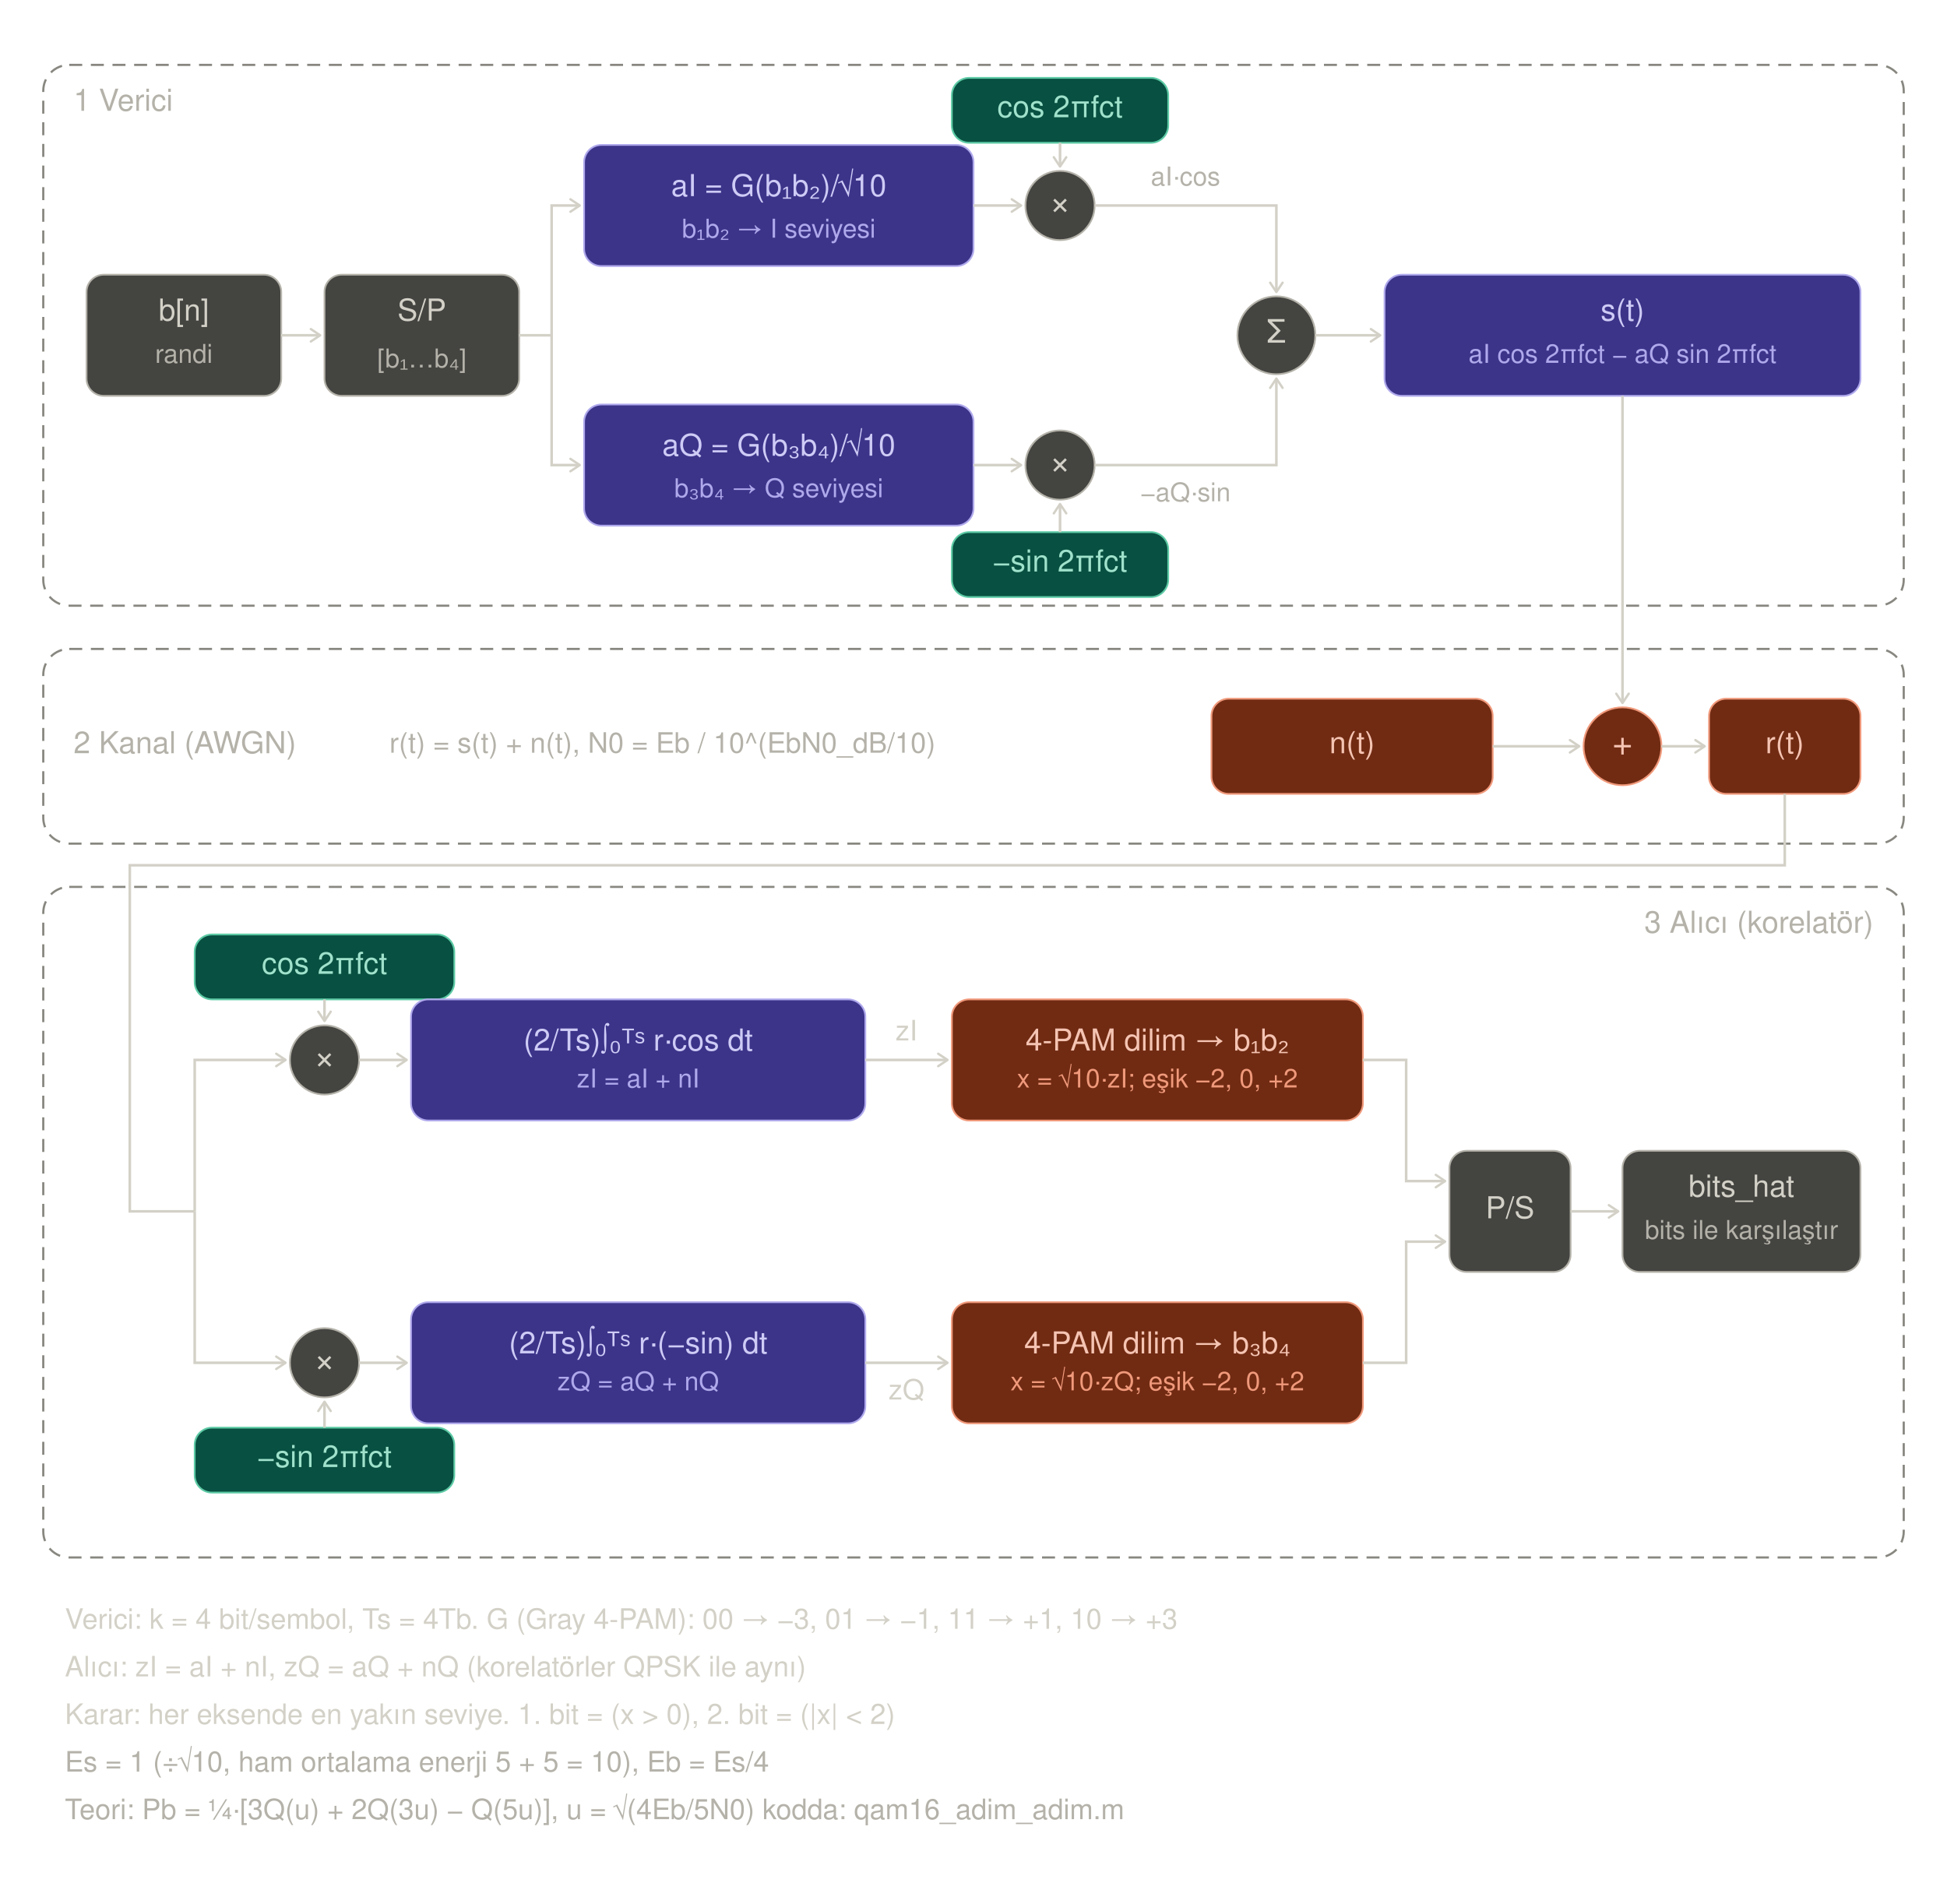
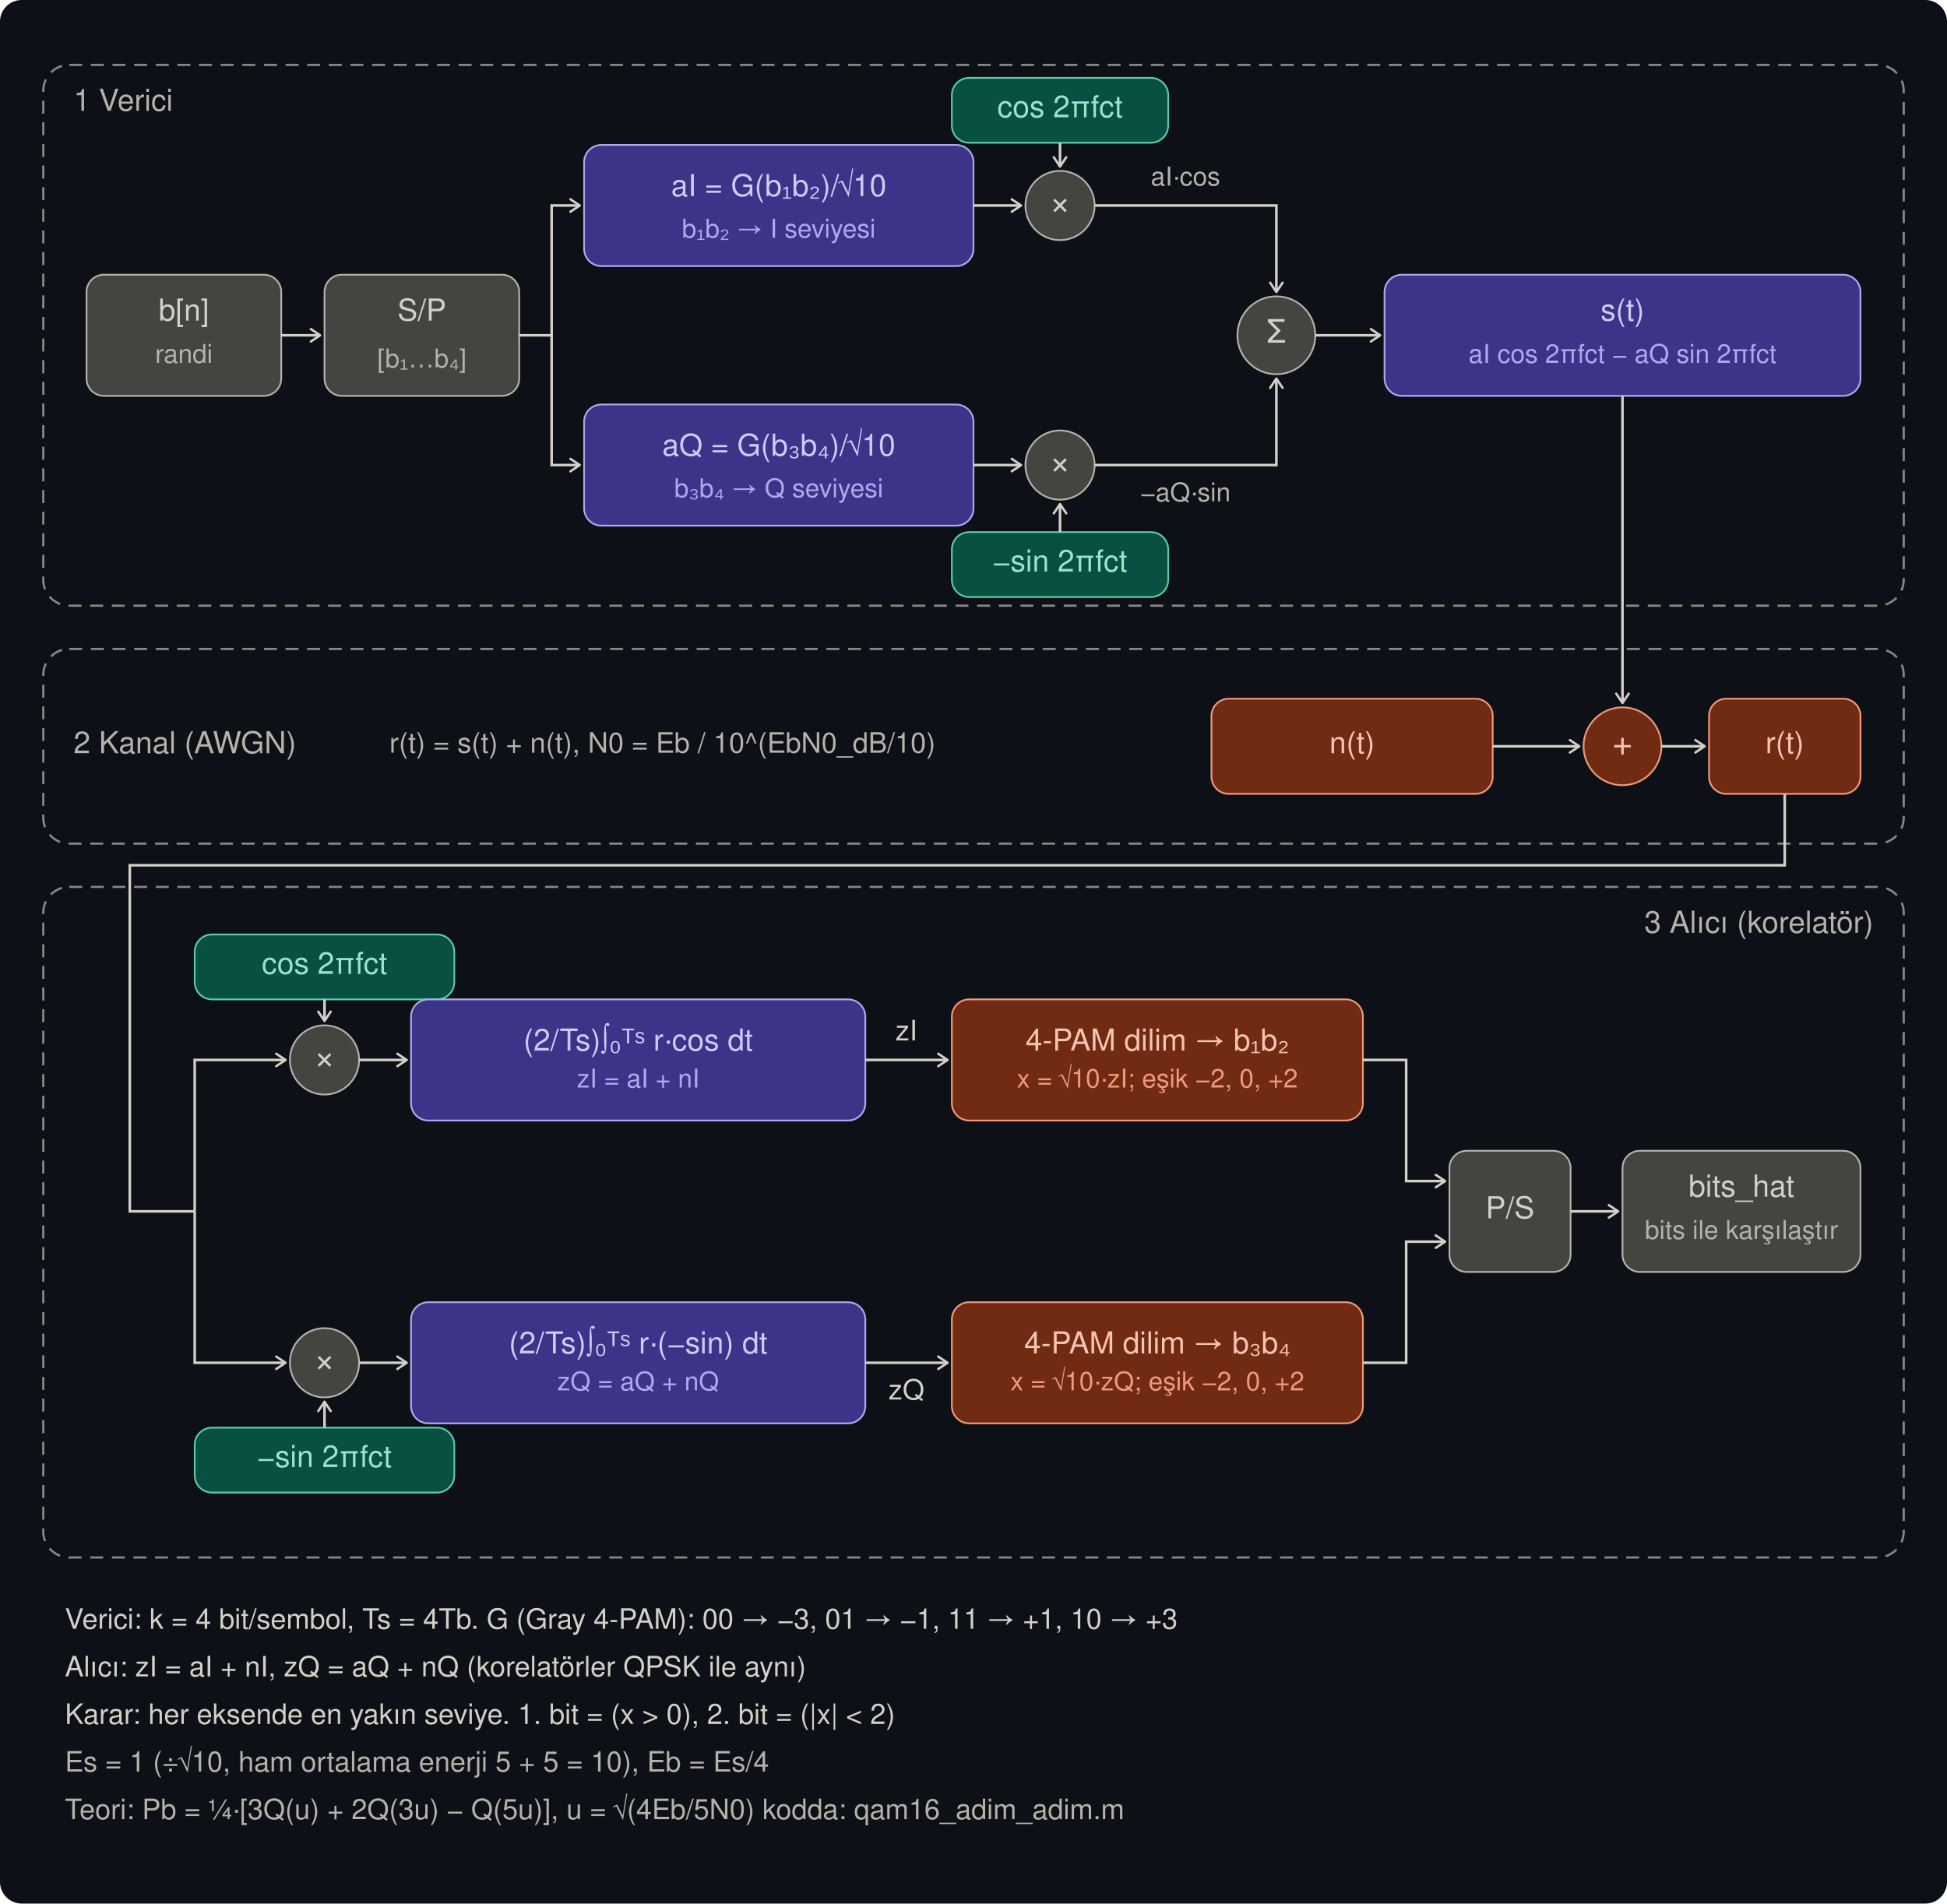
<svg xmlns="http://www.w3.org/2000/svg" width="900" height="880" viewBox="0 0 900 880" role="img" font-family="Helvetica, Arial, sans-serif">
  <defs>
    <marker id="arrow" viewBox="0 0 10 10" refX="8" refY="5" markerWidth="6" markerHeight="6" orient="auto-start-reverse">
      <path d="M2 1L8 5L2 9" fill="none" stroke="#D3D1C7" stroke-width="1.5" stroke-linecap="round" stroke-linejoin="round" />
    </marker>
  </defs>
+   <rect x="0" y="0" width="900" height="880" fill="#0d1117" rx="10" />
  <rect x="20" y="30" width="860" height="250" rx="12" fill="none" stroke="#888780" stroke-width="1" stroke-dasharray="6 4" />
  <text x="34" y="48" font-size="14" font-weight="500" fill="#B4B2A9" text-anchor="start" dominant-baseline="central">1  Verici</text>
  <rect x="40" y="127" width="90" height="56" rx="8" fill="#444441" stroke="#B4B2A9" stroke-width="0.8" />
  <text x="85.0" y="145.0" font-size="14" font-weight="500" fill="#D3D1C7" text-anchor="middle" dominant-baseline="central">b[n]</text>
  <text x="85.0" y="165.0" font-size="12" font-weight="400" fill="#B4B2A9" text-anchor="middle" dominant-baseline="central">randi</text>
  <path d="M130 155 L148 155" fill="none" stroke="#D3D1C7" stroke-width="1.2" marker-end="url(#arrow)" />
  <rect x="150" y="127" width="90" height="56" rx="8" fill="#444441" stroke="#B4B2A9" stroke-width="0.8" />
  <text x="195.0" y="145.0" font-size="14" font-weight="500" fill="#D3D1C7" text-anchor="middle" dominant-baseline="central">S/P</text>
  <text x="195.0" y="165.0" font-size="12" font-weight="400" fill="#B4B2A9" text-anchor="middle" dominant-baseline="central">[b₁…b₄]</text>
  <path d="M240 155 L255 155 L255 95 L268 95" fill="none" stroke="#D3D1C7" stroke-width="1.2" marker-end="url(#arrow)" />
  <path d="M255 155 L255 215 L268 215" fill="none" stroke="#D3D1C7" stroke-width="1.2" marker-end="url(#arrow)" />
  <rect x="270" y="67" width="180" height="56" rx="8" fill="#3C3489" stroke="#AFA9EC" stroke-width="0.8" />
  <text x="360.0" y="85.0" font-size="14" font-weight="500" fill="#CECBF6" text-anchor="middle" dominant-baseline="central">aI = G(b₁b₂)/√10</text>
  <text x="360.0" y="105.0" font-size="12" font-weight="400" fill="#AFA9EC" text-anchor="middle" dominant-baseline="central">b₁b₂ → I seviyesi</text>
  <rect x="270" y="187" width="180" height="56" rx="8" fill="#3C3489" stroke="#AFA9EC" stroke-width="0.8" />
  <text x="360.0" y="205.0" font-size="14" font-weight="500" fill="#CECBF6" text-anchor="middle" dominant-baseline="central">aQ = G(b₃b₄)/√10</text>
  <text x="360.0" y="225.0" font-size="12" font-weight="400" fill="#AFA9EC" text-anchor="middle" dominant-baseline="central">b₃b₄ → Q seviyesi</text>
  <path d="M450 95 L472 95" fill="none" stroke="#D3D1C7" stroke-width="1.2" marker-end="url(#arrow)" />
  <path d="M450 215 L472 215" fill="none" stroke="#D3D1C7" stroke-width="1.2" marker-end="url(#arrow)" />
  <rect x="440" y="36" width="100" height="30" rx="8" fill="#085041" stroke="#5DCAA5" stroke-width="0.8" />
  <text x="490.0" y="51.0" font-size="14" font-weight="500" fill="#9FE1CB" text-anchor="middle" dominant-baseline="central">cos 2πfct</text>
  <path d="M490 66 L490 77" fill="none" stroke="#D3D1C7" stroke-width="1.2" marker-end="url(#arrow)" />
  <rect x="440" y="246" width="100" height="30" rx="8" fill="#085041" stroke="#5DCAA5" stroke-width="0.8" />
  <text x="490.0" y="261.0" font-size="14" font-weight="500" fill="#9FE1CB" text-anchor="middle" dominant-baseline="central">−sin 2πfct</text>
  <path d="M490 246 L490 233" fill="none" stroke="#D3D1C7" stroke-width="1.2" marker-end="url(#arrow)" />
  <circle cx="490" cy="95" r="16" fill="#444441" stroke="#B4B2A9" stroke-width="0.8" />
  <text x="490" y="95" font-size="16" font-weight="400" fill="#D3D1C7" text-anchor="middle" dominant-baseline="central">×</text>
  <circle cx="490" cy="215" r="16" fill="#444441" stroke="#B4B2A9" stroke-width="0.8" />
  <text x="490" y="215" font-size="16" font-weight="400" fill="#D3D1C7" text-anchor="middle" dominant-baseline="central">×</text>
  <path d="M506 95 L590 95 L590 135" fill="none" stroke="#D3D1C7" stroke-width="1.2" marker-end="url(#arrow)" />
  <path d="M506 215 L590 215 L590 175" fill="none" stroke="#D3D1C7" stroke-width="1.2" marker-end="url(#arrow)" />
  <text x="548" y="83" font-size="12" font-weight="400" fill="#B4B2A9" text-anchor="middle" dominant-baseline="central">aI·cos</text>
  <text x="548" y="229" font-size="12" font-weight="400" fill="#B4B2A9" text-anchor="middle" dominant-baseline="central">−aQ·sin</text>
  <circle cx="590" cy="155" r="18" fill="#444441" stroke="#B4B2A9" stroke-width="0.8" />
  <text x="590" y="155" font-size="15" font-weight="400" fill="#D3D1C7" text-anchor="middle" dominant-baseline="central">Σ</text>
  <path d="M608 155 L638 155" fill="none" stroke="#D3D1C7" stroke-width="1.2" marker-end="url(#arrow)" />
  <rect x="640" y="127" width="220" height="56" rx="8" fill="#3C3489" stroke="#AFA9EC" stroke-width="0.8" />
  <text x="750.0" y="145.0" font-size="14" font-weight="500" fill="#CECBF6" text-anchor="middle" dominant-baseline="central">s(t)</text>
  <text x="750.0" y="165.0" font-size="12" font-weight="400" fill="#AFA9EC" text-anchor="middle" dominant-baseline="central">aI cos 2πfct − aQ sin 2πfct</text>
  <rect x="20" y="300" width="860" height="90" rx="12" fill="none" stroke="#888780" stroke-width="1" stroke-dasharray="6 4" />
  <text x="34" y="345" font-size="14" font-weight="500" fill="#B4B2A9" text-anchor="start" dominant-baseline="central">2  Kanal (AWGN)</text>
  <path d="M750 183 L750 325" fill="none" stroke="#D3D1C7" stroke-width="1.2" marker-end="url(#arrow)" />
  <text x="180" y="345" font-size="13" font-weight="400" fill="#B4B2A9" text-anchor="start" dominant-baseline="central">r(t) = s(t) + n(t),   N0 = Eb / 10^(EbN0_dB/10)</text>
  <rect x="560" y="323" width="130" height="44" rx="8" fill="#712B13" stroke="#F0997B" stroke-width="0.8" />
  <text x="625.0" y="345.0" font-size="14" font-weight="500" fill="#F5C4B3" text-anchor="middle" dominant-baseline="central">n(t)</text>
  <path d="M690 345 L730 345" fill="none" stroke="#D3D1C7" stroke-width="1.2" marker-end="url(#arrow)" />
  <circle cx="750" cy="345" r="18" fill="#712B13" stroke="#F0997B" stroke-width="0.8" />
  <text x="750" y="345" font-size="16" font-weight="400" fill="#F5C4B3" text-anchor="middle" dominant-baseline="central">+</text>
  <path d="M768 345 L788 345" fill="none" stroke="#D3D1C7" stroke-width="1.2" marker-end="url(#arrow)" />
  <rect x="790" y="323" width="70" height="44" rx="8" fill="#712B13" stroke="#F0997B" stroke-width="0.8" />
  <text x="825.0" y="345.0" font-size="14" font-weight="500" fill="#F5C4B3" text-anchor="middle" dominant-baseline="central">r(t)</text>
  <path d="M825 367 L825 400 L60 400 L60 560 L90 560" fill="none" stroke="#D3D1C7" stroke-width="1.2" />
  <rect x="20" y="410" width="860" height="310" rx="12" fill="none" stroke="#888780" stroke-width="1" stroke-dasharray="6 4" />
  <text x="866" y="428" font-size="14" font-weight="500" fill="#B4B2A9" text-anchor="end" dominant-baseline="central">3  Alıcı (korelatör)</text>
  <path d="M90 560 L90 490 L132 490" fill="none" stroke="#D3D1C7" stroke-width="1.2" marker-end="url(#arrow)" />
  <path d="M90 560 L90 630 L132 630" fill="none" stroke="#D3D1C7" stroke-width="1.2" marker-end="url(#arrow)" />
  <rect x="90" y="432" width="120" height="30" rx="8" fill="#085041" stroke="#5DCAA5" stroke-width="0.8" />
  <text x="150.0" y="447.0" font-size="14" font-weight="500" fill="#9FE1CB" text-anchor="middle" dominant-baseline="central">cos 2πfct</text>
  <path d="M150 462 L150 472" fill="none" stroke="#D3D1C7" stroke-width="1.2" marker-end="url(#arrow)" />
  <rect x="90" y="660" width="120" height="30" rx="8" fill="#085041" stroke="#5DCAA5" stroke-width="0.8" />
  <text x="150.0" y="675.0" font-size="14" font-weight="500" fill="#9FE1CB" text-anchor="middle" dominant-baseline="central">−sin 2πfct</text>
  <path d="M150 660 L150 648" fill="none" stroke="#D3D1C7" stroke-width="1.2" marker-end="url(#arrow)" />
  <circle cx="150" cy="490" r="16" fill="#444441" stroke="#B4B2A9" stroke-width="0.8" />
  <text x="150" y="490" font-size="16" font-weight="400" fill="#D3D1C7" text-anchor="middle" dominant-baseline="central">×</text>
  <circle cx="150" cy="630" r="16" fill="#444441" stroke="#B4B2A9" stroke-width="0.8" />
  <text x="150" y="630" font-size="16" font-weight="400" fill="#D3D1C7" text-anchor="middle" dominant-baseline="central">×</text>
  <path d="M166 490 L188 490" fill="none" stroke="#D3D1C7" stroke-width="1.2" marker-end="url(#arrow)" />
  <path d="M166 630 L188 630" fill="none" stroke="#D3D1C7" stroke-width="1.2" marker-end="url(#arrow)" />
  <rect x="190" y="462" width="210" height="56" rx="8" fill="#3C3489" stroke="#AFA9EC" stroke-width="0.8" />
  <text x="295.0" y="480.0" font-size="14" font-weight="500" fill="#CECBF6" text-anchor="middle" dominant-baseline="central">(2/Ts)∫₀ᵀˢ r·cos dt</text>
  <text x="295.0" y="500.0" font-size="12" font-weight="400" fill="#AFA9EC" text-anchor="middle" dominant-baseline="central">zI = aI + nI</text>
  <rect x="190" y="602" width="210" height="56" rx="8" fill="#3C3489" stroke="#AFA9EC" stroke-width="0.8" />
  <text x="295.0" y="620.0" font-size="14" font-weight="500" fill="#CECBF6" text-anchor="middle" dominant-baseline="central">(2/Ts)∫₀ᵀˢ r·(−sin) dt</text>
  <text x="295.0" y="640.0" font-size="12" font-weight="400" fill="#AFA9EC" text-anchor="middle" dominant-baseline="central">zQ = aQ + nQ</text>
  <path d="M400 490 L438 490" fill="none" stroke="#D3D1C7" stroke-width="1.2" marker-end="url(#arrow)" />
  <path d="M400 630 L438 630" fill="none" stroke="#D3D1C7" stroke-width="1.2" marker-end="url(#arrow)" />
  <text x="419" y="478" font-size="13" font-weight="500" fill="#D3D1C7" text-anchor="middle" dominant-baseline="central">zI</text>
  <text x="419" y="644" font-size="13" font-weight="500" fill="#D3D1C7" text-anchor="middle" dominant-baseline="central">zQ</text>
  <rect x="440" y="462" width="190" height="56" rx="8" fill="#712B13" stroke="#F0997B" stroke-width="0.8" />
  <text x="535.0" y="480.0" font-size="14" font-weight="500" fill="#F5C4B3" text-anchor="middle" dominant-baseline="central">4-PAM dilim → b₁b₂</text>
  <text x="535.0" y="500.0" font-size="12" font-weight="400" fill="#F0997B" text-anchor="middle" dominant-baseline="central">x = √10·zI; eşik −2, 0, +2</text>
  <rect x="440" y="602" width="190" height="56" rx="8" fill="#712B13" stroke="#F0997B" stroke-width="0.8" />
  <text x="535.0" y="620.0" font-size="14" font-weight="500" fill="#F5C4B3" text-anchor="middle" dominant-baseline="central">4-PAM dilim → b₃b₄</text>
  <text x="535.0" y="640.0" font-size="12" font-weight="400" fill="#F0997B" text-anchor="middle" dominant-baseline="central">x = √10·zQ; eşik −2, 0, +2</text>
  <path d="M630 490 L650 490 L650 546 L668 546" fill="none" stroke="#D3D1C7" stroke-width="1.2" marker-end="url(#arrow)" />
  <path d="M630 630 L650 630 L650 574 L668 574" fill="none" stroke="#D3D1C7" stroke-width="1.2" marker-end="url(#arrow)" />
  <rect x="670" y="532" width="56" height="56" rx="8" fill="#444441" stroke="#B4B2A9" stroke-width="0.8" />
  <text x="698.0" y="560.0" font-size="14" font-weight="500" fill="#D3D1C7" text-anchor="middle" dominant-baseline="central">P/S</text>
  <path d="M726 560 L748 560" fill="none" stroke="#D3D1C7" stroke-width="1.2" marker-end="url(#arrow)" />
  <rect x="750" y="532" width="110" height="56" rx="8" fill="#444441" stroke="#B4B2A9" stroke-width="0.8" />
  <text x="805.0" y="550.0" font-size="14" font-weight="500" fill="#D3D1C7" text-anchor="middle" dominant-baseline="central">bits_hat</text>
  <text x="805.0" y="570.0" font-size="12" font-weight="400" fill="#B4B2A9" text-anchor="middle" dominant-baseline="central">bits ile karşılaştır</text>
  <text x="30" y="750" font-size="13" font-weight="400" fill="#D3D1C7" text-anchor="start" dominant-baseline="central">Verici:  k = 4 bit/sembol, Ts = 4Tb.  G (Gray 4-PAM): 00 → −3, 01 → −1, 11 → +1, 10 → +3</text>
  <text x="30" y="772" font-size="13" font-weight="400" fill="#D3D1C7" text-anchor="start" dominant-baseline="central">Alıcı:  zI = aI + nI, zQ = aQ + nQ  (korelatörler QPSK ile aynı)</text>
  <text x="30" y="794" font-size="13" font-weight="400" fill="#D3D1C7" text-anchor="start" dominant-baseline="central">Karar:  her eksende en yakın seviye.  1. bit = (x &gt; 0),  2. bit = (|x| &lt; 2)</text>
  <text x="30" y="816" font-size="13" font-weight="400" fill="#B4B2A9" text-anchor="start" dominant-baseline="central">Es = 1 (÷√10, ham ortalama enerji 5 + 5 = 10),  Eb = Es/4</text>
  <text x="30" y="838" font-size="13" font-weight="400" fill="#B4B2A9" text-anchor="start" dominant-baseline="central">Teori: Pb = ¼·[3Q(u) + 2Q(3u) − Q(5u)],  u = √(4Eb/5N0)      kodda: qam16_adim_adim.m</text>
</svg>
